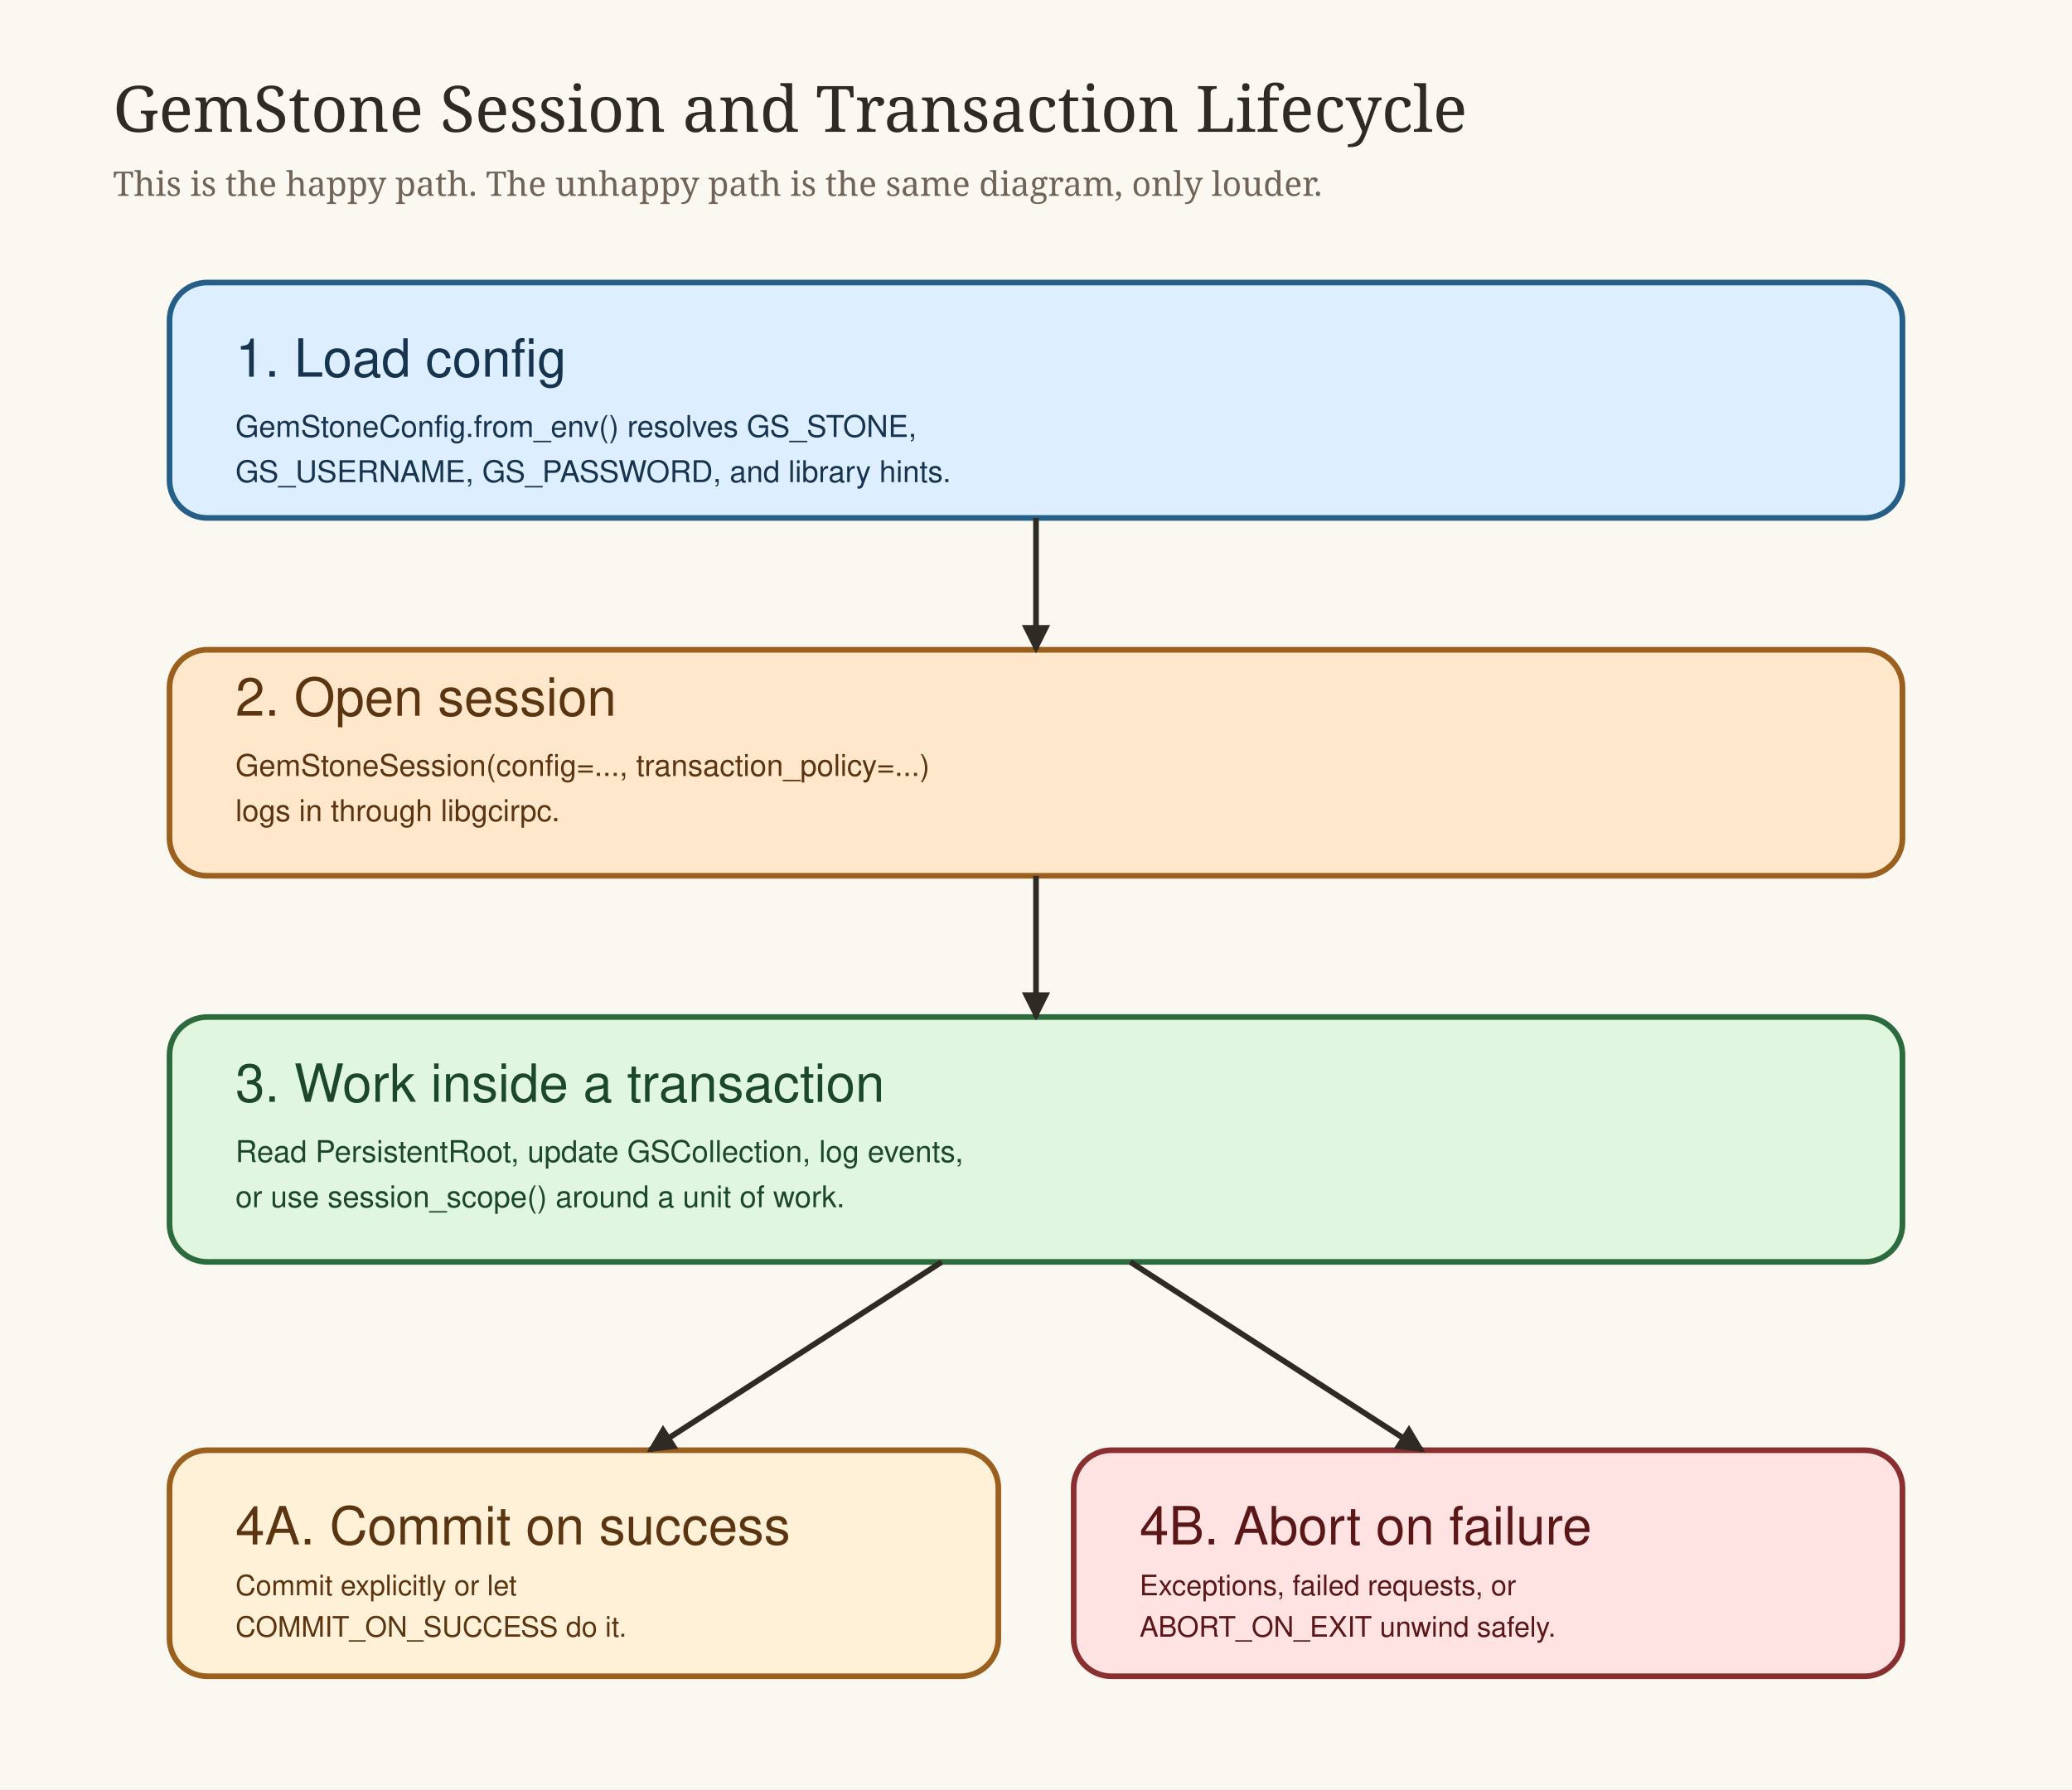
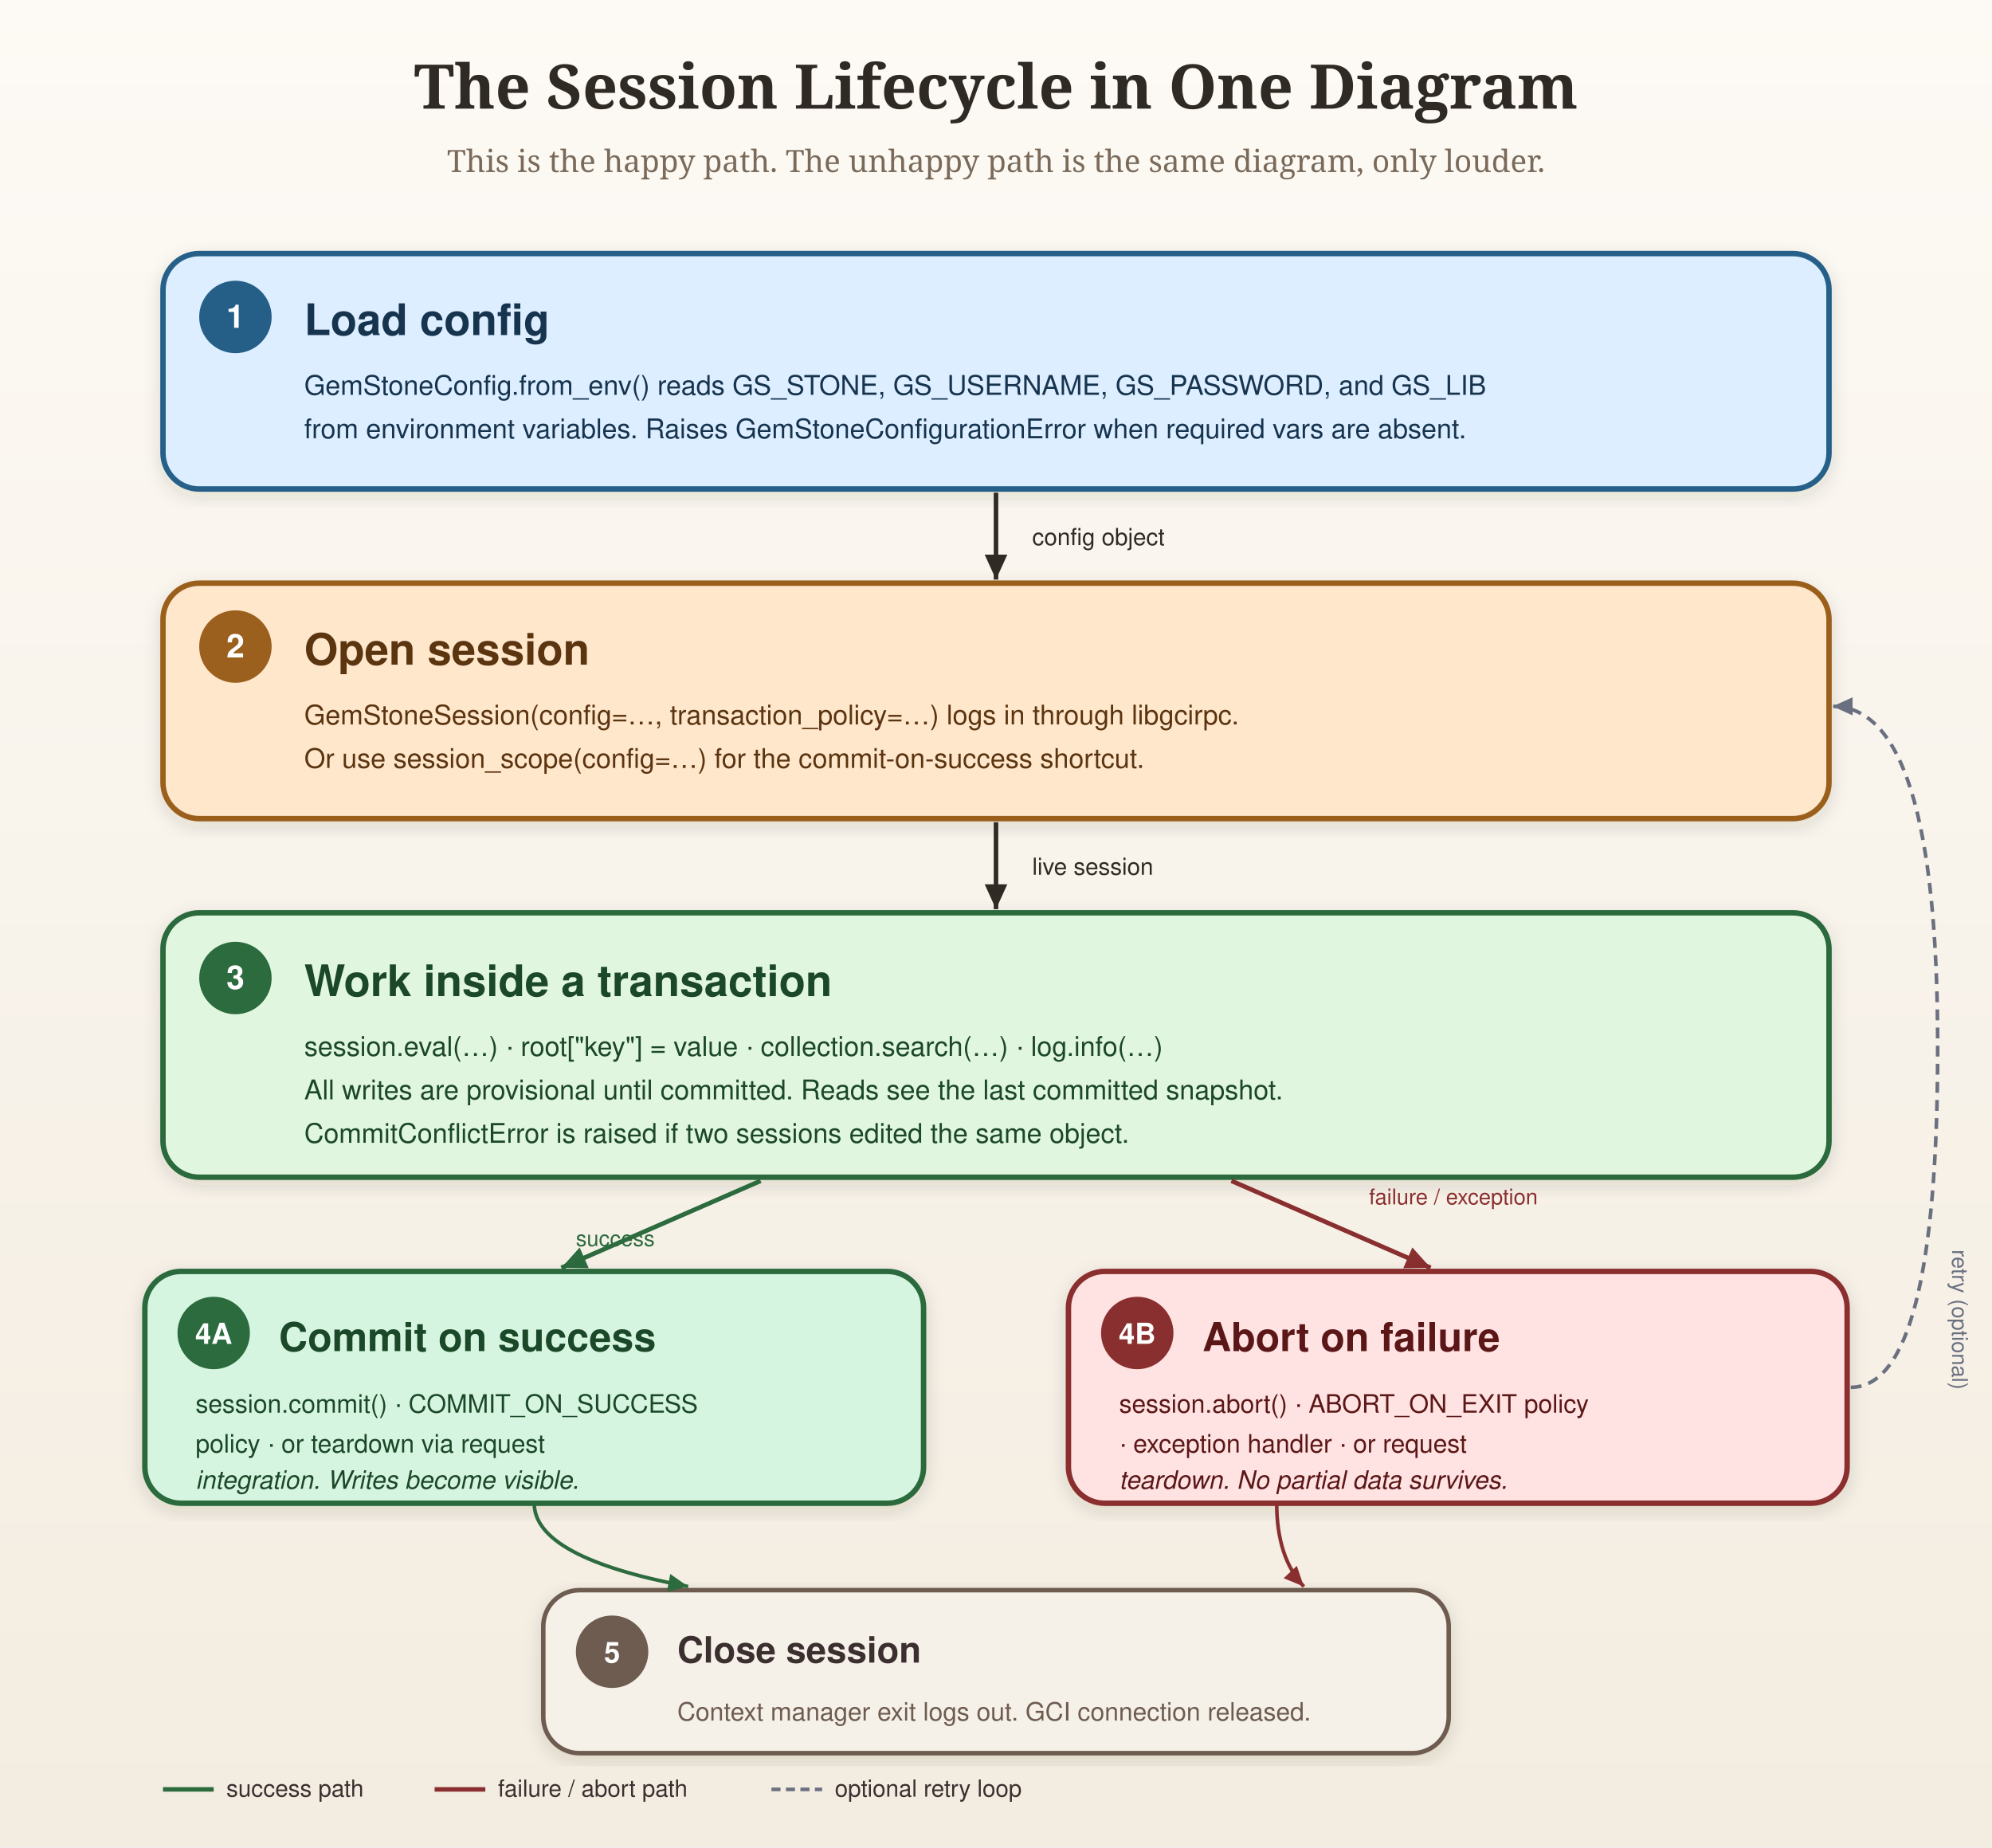
- <svg xmlns="http://www.w3.org/2000/svg" width="1100" height="950" viewBox="0 0 1100 950">
-   <rect width="1100" height="950" fill="#fbf7f1" />
-   <text x="60" y="70" font-family="Georgia, serif" font-size="34" fill="#2f2a24">GemStone Session and Transaction Lifecycle</text>
-   <text x="60" y="104" font-family="Georgia, serif" font-size="18" fill="#6f6457">This is the happy path. The unhappy path is the same diagram, only louder.</text>
-   <g font-family="Helvetica, Arial, sans-serif" fill="#1f1f1f">
-     <rect x="90" y="150" width="920" height="125" rx="20" fill="#dceeff" stroke="#255f88" stroke-width="3" />
-     <text x="125" y="200" font-size="28" fill="#17344f">1. Load config</text>
-     <text x="125" y="232" font-size="16" fill="#17344f">GemStoneConfig.from_env() resolves GS_STONE,</text>
-     <text x="125" y="256" font-size="16" fill="#17344f">GS_USERNAME, GS_PASSWORD, and library hints.</text>
-     <rect x="90" y="345" width="920" height="120" rx="20" fill="#ffe7cc" stroke="#9b5f1e" stroke-width="3" />
-     <text x="125" y="380" font-size="28" fill="#5b3410">2. Open session</text>
-     <text x="125" y="412" font-size="16" fill="#5b3410">GemStoneSession(config=..., transaction_policy=...)</text>
-     <text x="125" y="436" font-size="16" fill="#5b3410">logs in through libgcirpc.</text>
-     <rect x="90" y="540" width="920" height="130" rx="20" fill="#e1f6df" stroke="#2c6b3e" stroke-width="3" />
-     <text x="125" y="585" font-size="28" fill="#1b4829">3. Work inside a transaction</text>
-     <text x="125" y="617" font-size="16" fill="#1b4829">Read PersistentRoot, update GSCollection, log events,</text>
-     <text x="125" y="641" font-size="16" fill="#1b4829">or use session_scope() around a unit of work.</text>
-     <rect x="90" y="770" width="440" height="120" rx="20" fill="#fff1d8" stroke="#9b5f1e" stroke-width="3" />
-     <text x="125" y="820" font-size="28" fill="#5b3410">4A. Commit on success</text>
-     <text x="125" y="847" font-size="15" fill="#5b3410">Commit explicitly or let</text>
-     <text x="125" y="869" font-size="15" fill="#5b3410">COMMIT_ON_SUCCESS do it.</text>
-     <rect x="570" y="770" width="440" height="120" rx="20" fill="#ffe3e3" stroke="#8a2f2f" stroke-width="3" />
-     <text x="605" y="820" font-size="28" fill="#5b1717">4B. Abort on failure</text>
-     <text x="605" y="847" font-size="15" fill="#5b1717">Exceptions, failed requests, or</text>
-     <text x="605" y="869" font-size="15" fill="#5b1717">ABORT_ON_EXIT unwind safely.</text>
-   </g>
-   <path d="M550 275 L550 345" stroke="#2f2a24" stroke-width="3" marker-end="url(#arrow)" />
-   <path d="M550 465 L550 540" stroke="#2f2a24" stroke-width="3" marker-end="url(#arrow)" />
-   <path d="M500 670 L345 770" stroke="#2f2a24" stroke-width="3" fill="none" marker-end="url(#arrow)" />
-   <path d="M600 670 L755 770" stroke="#2f2a24" stroke-width="3" fill="none" marker-end="url(#arrow)" />
+ <svg xmlns="http://www.w3.org/2000/svg" width="1100" height="1020" viewBox="0 0 1100 1020">
  <defs>
-     <marker id="arrow" viewBox="0 0 8 8" refX="7" refY="4" markerWidth="5" markerHeight="5" orient="auto-start-reverse">
-       <path d="M0 0 L8 4 L0 8 z" fill="#2f2a24" />
+     <linearGradient id="bgGrad" x1="0" y1="0" x2="0" y2="1">
+       <stop offset="0" stop-color="#fdfaf5" />
+       <stop offset="1" stop-color="#f3ece0" />
+     </linearGradient>
+     <filter id="drop" x="-8%" y="-8%" width="116%" height="116%">
+       <feDropShadow dx="0" dy="3" stdDeviation="5" flood-color="#2f2a24" flood-opacity="0.13" />
+     </filter>
+     <marker id="arrow" viewBox="0 0 12 12" refX="11" refY="6" markerWidth="6" markerHeight="6" orient="auto">
+       <path d="M0 1 L11 6 L0 11 Z" fill="#2f2a24" />
+     </marker>
+     <marker id="arrowGreen" viewBox="0 0 12 12" refX="11" refY="6" markerWidth="6" markerHeight="6" orient="auto">
+       <path d="M0 1 L11 6 L0 11 Z" fill="#2c6b3e" />
+     </marker>
+     <marker id="arrowRed" viewBox="0 0 12 12" refX="11" refY="6" markerWidth="6" markerHeight="6" orient="auto">
+       <path d="M0 1 L11 6 L0 11 Z" fill="#8a2f2f" />
+     </marker>
+     <marker id="arrowGray" viewBox="0 0 12 12" refX="11" refY="6" markerWidth="6" markerHeight="6" orient="auto">
+       <path d="M0 1 L11 6 L0 11 Z" fill="#6a7080" />
    </marker>
  </defs>
+   <rect width="1100" height="1020" fill="url(#bgGrad)" />
+   <text x="550" y="60" text-anchor="middle" font-family="Georgia, serif" font-size="34" font-weight="700" fill="#2f2a24">The Session Lifecycle in One Diagram</text>
+   <text x="550" y="95" text-anchor="middle" font-family="Georgia, serif" font-size="17" fill="#7a6a5a">This is the happy path. The unhappy path is the same diagram, only louder.</text>
+   <rect x="90" y="140" width="920" height="130" rx="20" fill="#dceeff" stroke="#255f88" stroke-width="3" filter="url(#drop)" />
+   <circle cx="130" cy="175" r="20" fill="#255f88" />
+   <text x="130" y="181" text-anchor="middle" font-family="Helvetica, Arial, sans-serif" font-size="18" font-weight="700" fill="#fff">1</text>
+   <text x="168" y="185" font-family="Helvetica, Arial, sans-serif" font-size="24" font-weight="700" fill="#17344f">Load config</text>
+   <text x="168" y="218" font-family="Helvetica, Arial, sans-serif" font-size="15" fill="#17344f">GemStoneConfig.from_env() reads GS_STONE, GS_USERNAME, GS_PASSWORD, and GS_LIB</text>
+   <text x="168" y="242" font-family="Helvetica, Arial, sans-serif" font-size="15" fill="#17344f">from environment variables. Raises GemStoneConfigurationError when required vars are absent.</text>
+   <line x1="550" y1="272" x2="550" y2="320" stroke="#2f2a24" stroke-width="2.5" marker-end="url(#arrow)" />
+   <text x="570" y="301" font-family="Helvetica, Arial, sans-serif" font-size="13" fill="#2f2a24">config object</text>
+   <rect x="90" y="322" width="920" height="130" rx="20" fill="#ffe7cc" stroke="#9b5f1e" stroke-width="3" filter="url(#drop)" />
+   <circle cx="130" cy="357" r="20" fill="#9b5f1e" />
+   <text x="130" y="363" text-anchor="middle" font-family="Helvetica, Arial, sans-serif" font-size="18" font-weight="700" fill="#fff">2</text>
+   <text x="168" y="367" font-family="Helvetica, Arial, sans-serif" font-size="24" font-weight="700" fill="#5b3410">Open session</text>
+   <text x="168" y="400" font-family="Helvetica, Arial, sans-serif" font-size="15" fill="#5b3410">GemStoneSession(config=…, transaction_policy=…) logs in through libgcirpc.</text>
+   <text x="168" y="424" font-family="Helvetica, Arial, sans-serif" font-size="15" fill="#5b3410">Or use session_scope(config=…) for the commit-on-success shortcut.</text>
+   <line x1="550" y1="454" x2="550" y2="502" stroke="#2f2a24" stroke-width="2.5" marker-end="url(#arrow)" />
+   <text x="570" y="483" font-family="Helvetica, Arial, sans-serif" font-size="13" fill="#2f2a24">live session</text>
+   <rect x="90" y="504" width="920" height="146" rx="20" fill="#e1f6df" stroke="#2c6b3e" stroke-width="3" filter="url(#drop)" />
+   <circle cx="130" cy="540" r="20" fill="#2c6b3e" />
+   <text x="130" y="546" text-anchor="middle" font-family="Helvetica, Arial, sans-serif" font-size="18" font-weight="700" fill="#fff">3</text>
+   <text x="168" y="550" font-family="Helvetica, Arial, sans-serif" font-size="24" font-weight="700" fill="#1b4829">Work inside a transaction</text>
+   <text x="168" y="583" font-family="Helvetica, Arial, sans-serif" font-size="15" fill="#1b4829">session.eval(…) · root["key"] = value · collection.search(…) · log.info(…)</text>
+   <text x="168" y="607" font-family="Helvetica, Arial, sans-serif" font-size="15" fill="#1b4829">All writes are provisional until committed. Reads see the last committed snapshot.</text>
+   <text x="168" y="631" font-family="Helvetica, Arial, sans-serif" font-size="15" fill="#1b4829">CommitConflictError is raised if two sessions edited the same object.</text>
+   <path d="M 420 652 L 310 700" stroke="#2c6b3e" stroke-width="2.5" fill="none" marker-end="url(#arrowGreen)" />
+   <text x="318" y="688" font-family="Helvetica, Arial, sans-serif" font-size="12" fill="#2c6b3e">success</text>
+   <path d="M 680 652 L 790 700" stroke="#8a2f2f" stroke-width="2.5" fill="none" marker-end="url(#arrowRed)" />
+   <text x="756" y="665" font-family="Helvetica, Arial, sans-serif" font-size="12" fill="#8a2f2f">failure / exception</text>
+   <rect x="80" y="702" width="430" height="128" rx="20" fill="#d6f5e0" stroke="#2c6b3e" stroke-width="3" filter="url(#drop)" />
+   <circle cx="118" cy="736" r="20" fill="#2c6b3e" />
+   <text x="118" y="742" text-anchor="middle" font-family="Helvetica, Arial, sans-serif" font-size="16" font-weight="700" fill="#fff">4A</text>
+   <text x="154" y="746" font-family="Helvetica, Arial, sans-serif" font-size="22" font-weight="700" fill="#1b4829">Commit on success</text>
+   <text x="108" y="780" font-family="Helvetica, Arial, sans-serif" font-size="14" fill="#1b4829">session.commit() · COMMIT_ON_SUCCESS</text>
+   <text x="108" y="802" font-family="Helvetica, Arial, sans-serif" font-size="14" fill="#1b4829">policy · or teardown via request</text>
+   <text x="108" y="822" font-family="Helvetica, Arial, sans-serif" font-size="14" fill="#1b4829" font-style="italic">integration. Writes become visible.</text>
+   <rect x="590" y="702" width="430" height="128" rx="20" fill="#ffe3e3" stroke="#8a2f2f" stroke-width="3" filter="url(#drop)" />
+   <circle cx="628" cy="736" r="20" fill="#8a2f2f" />
+   <text x="628" y="742" text-anchor="middle" font-family="Helvetica, Arial, sans-serif" font-size="16" font-weight="700" fill="#fff">4B</text>
+   <text x="664" y="746" font-family="Helvetica, Arial, sans-serif" font-size="22" font-weight="700" fill="#5b1717">Abort on failure</text>
+   <text x="618" y="780" font-family="Helvetica, Arial, sans-serif" font-size="14" fill="#5b1717">session.abort() · ABORT_ON_EXIT policy</text>
+   <text x="618" y="802" font-family="Helvetica, Arial, sans-serif" font-size="14" fill="#5b1717">· exception handler · or request</text>
+   <text x="618" y="822" font-family="Helvetica, Arial, sans-serif" font-size="14" fill="#5b1717" font-style="italic">teardown. No partial data survives.</text>
+   <path d="M 1022 766 Q 1070 766 1070 578 Q 1070 390 1012 390" stroke="#6a7080" stroke-width="2" fill="none" stroke-dasharray="6,4" marker-end="url(#arrowGray)" />
+   <text x="1078" y="690" font-family="Helvetica, Arial, sans-serif" font-size="12" fill="#6a7080" transform="rotate(90,1078,690)">retry (optional)</text>
+   <rect x="300" y="878" width="500" height="90" rx="20" fill="#f5f0e8" stroke="#6d5c4f" stroke-width="2.5" filter="url(#drop)" />
+   <circle cx="338" cy="912" r="20" fill="#6d5c4f" />
+   <text x="338" y="918" text-anchor="middle" font-family="Helvetica, Arial, sans-serif" font-size="16" font-weight="700" fill="#fff">5</text>
+   <text x="374" y="918" font-family="Helvetica, Arial, sans-serif" font-size="20" font-weight="700" fill="#3c2f2f">Close session</text>
+   <text x="374" y="950" font-family="Helvetica, Arial, sans-serif" font-size="14" fill="#6d5c4f">Context manager exit logs out. GCI connection released.</text>
+   <path d="M 295 830 Q 295 860 380 876" stroke="#2c6b3e" stroke-width="2" fill="none" marker-end="url(#arrowGreen)" />
+   <path d="M 705 830 Q 705 860 720 876" stroke="#8a2f2f" stroke-width="2" fill="none" marker-end="url(#arrowRed)" />
+   <line x1="90" y1="988" x2="118" y2="988" stroke="#2c6b3e" stroke-width="2.5" />
+   <text x="125" y="992" font-family="Helvetica, Arial, sans-serif" font-size="13" fill="#3c2f2f">success path</text>
+   <line x1="240" y1="988" x2="268" y2="988" stroke="#8a2f2f" stroke-width="2.5" />
+   <text x="275" y="992" font-family="Helvetica, Arial, sans-serif" font-size="13" fill="#3c2f2f">failure / abort path</text>
+   <line x1="426" y1="988" x2="454" y2="988" stroke="#6a7080" stroke-width="2" stroke-dasharray="5,3" />
+   <text x="461" y="992" font-family="Helvetica, Arial, sans-serif" font-size="13" fill="#3c2f2f">optional retry loop</text>
</svg>
